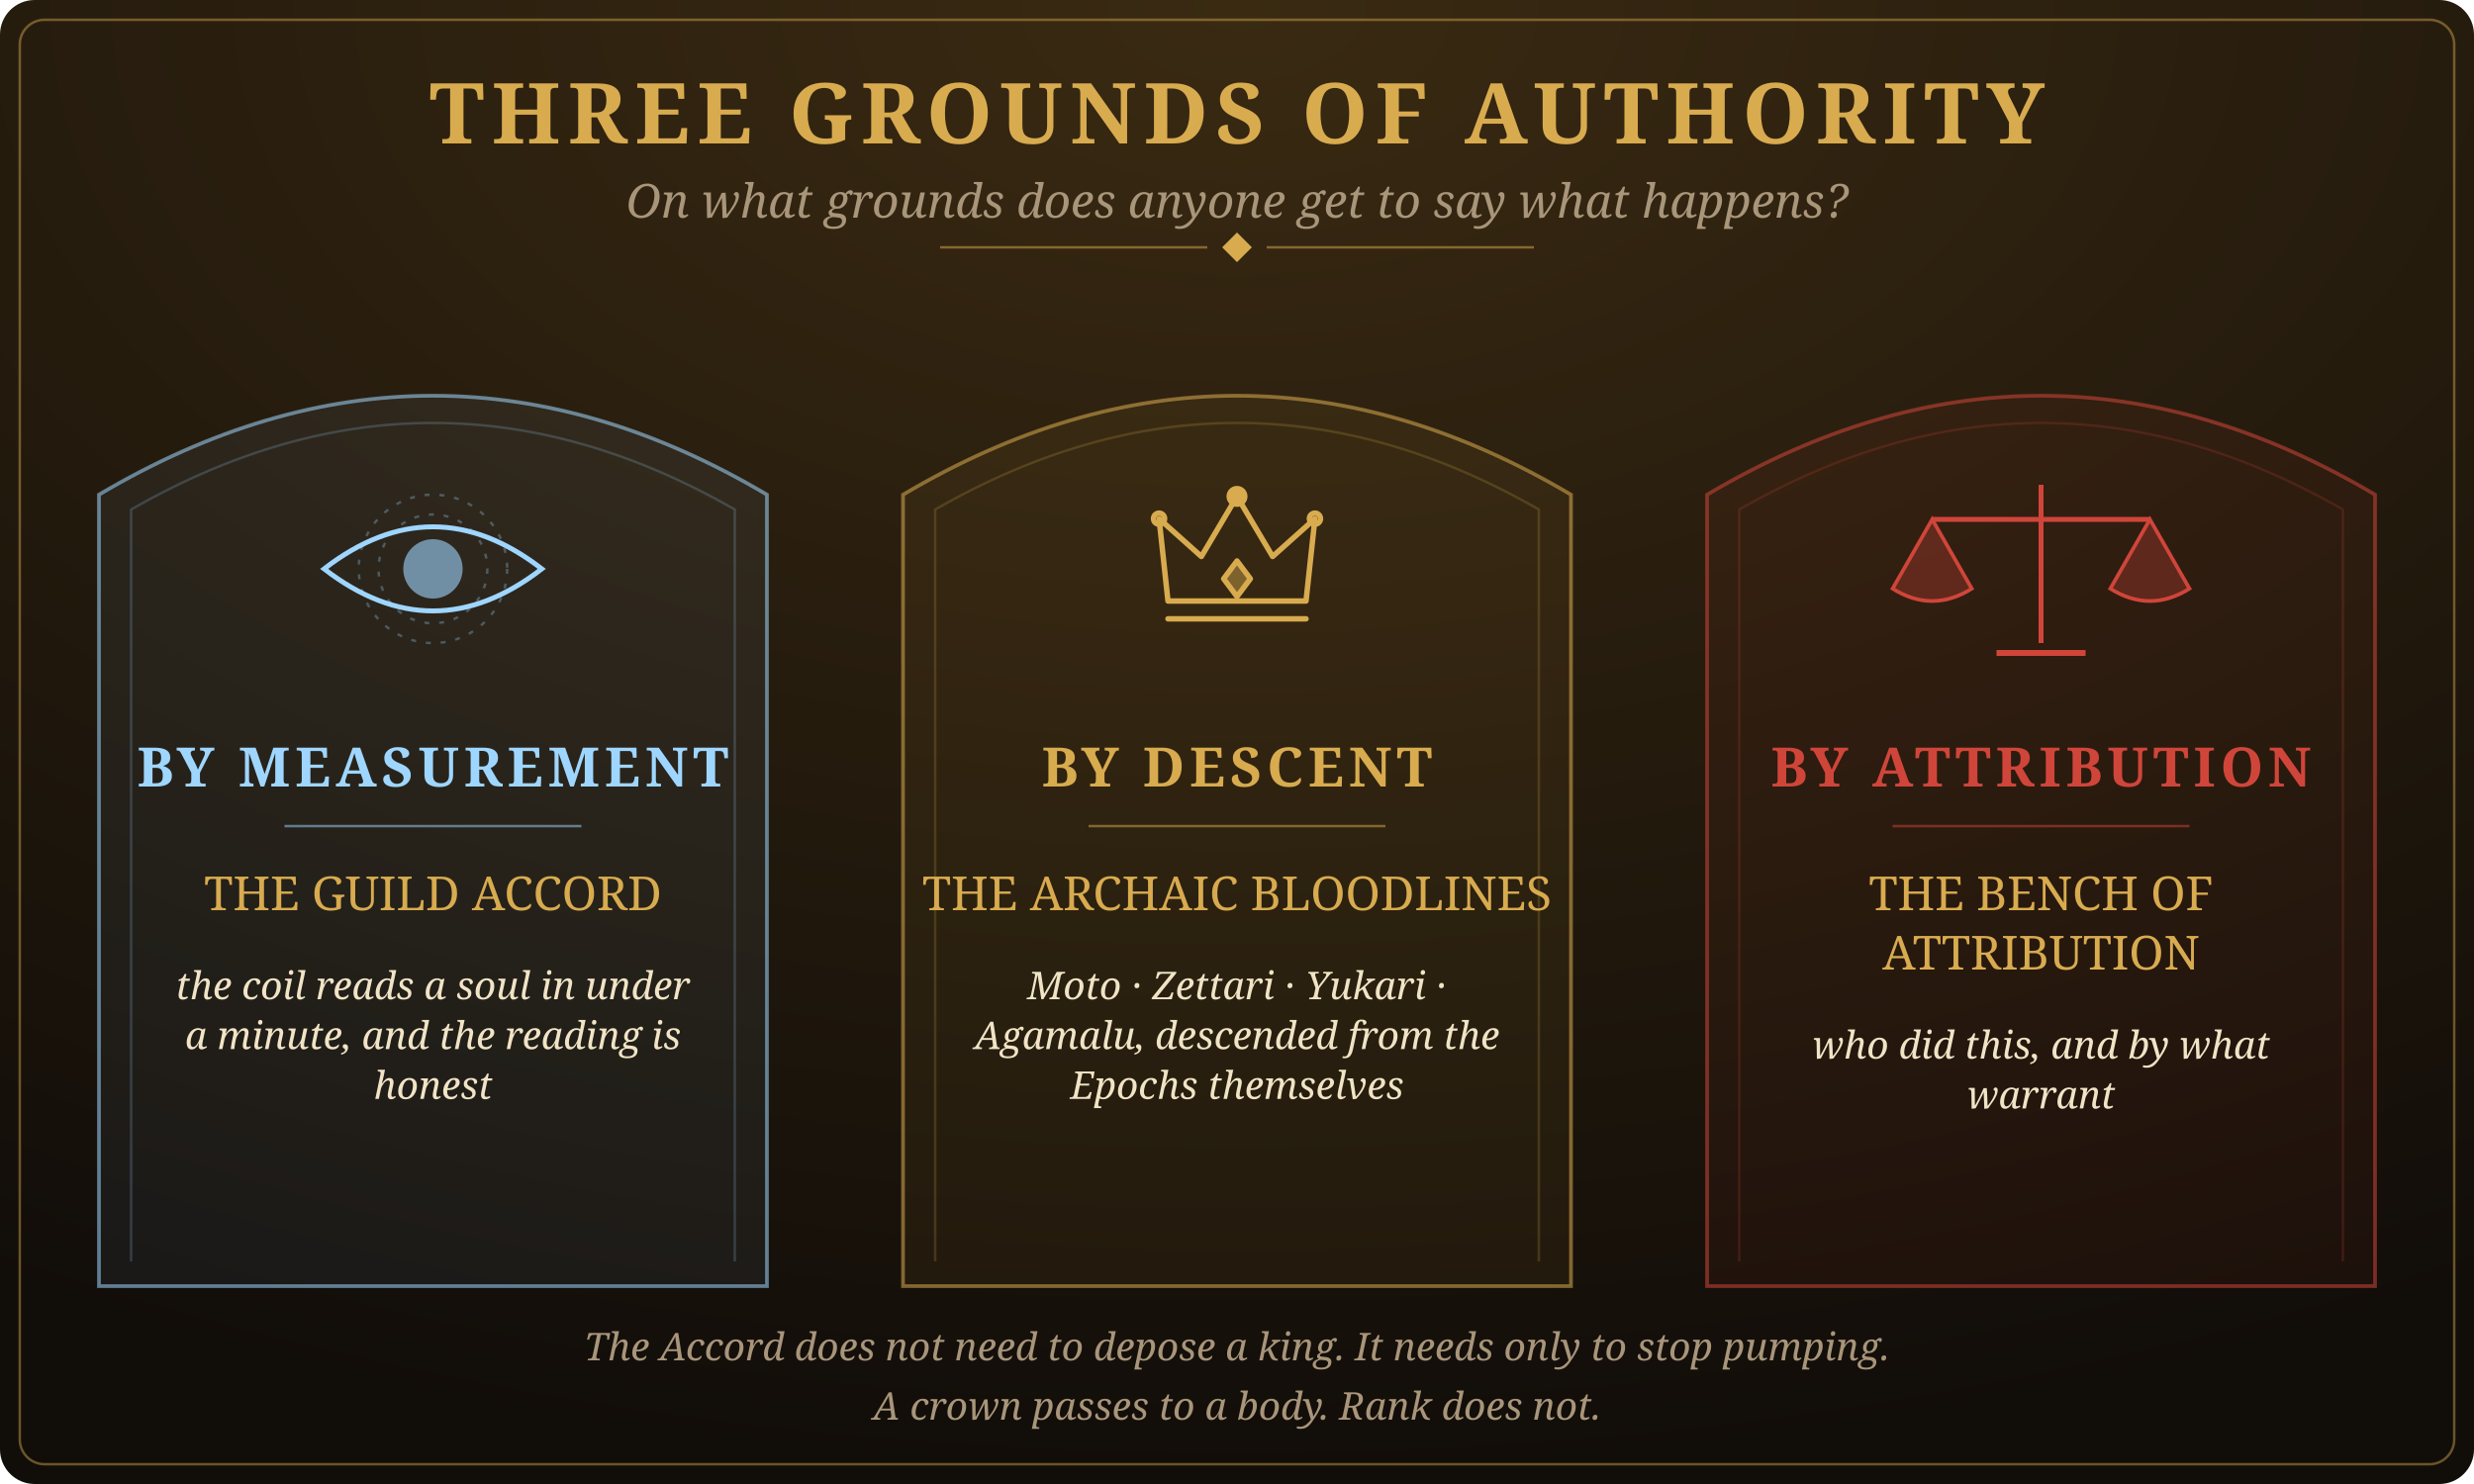
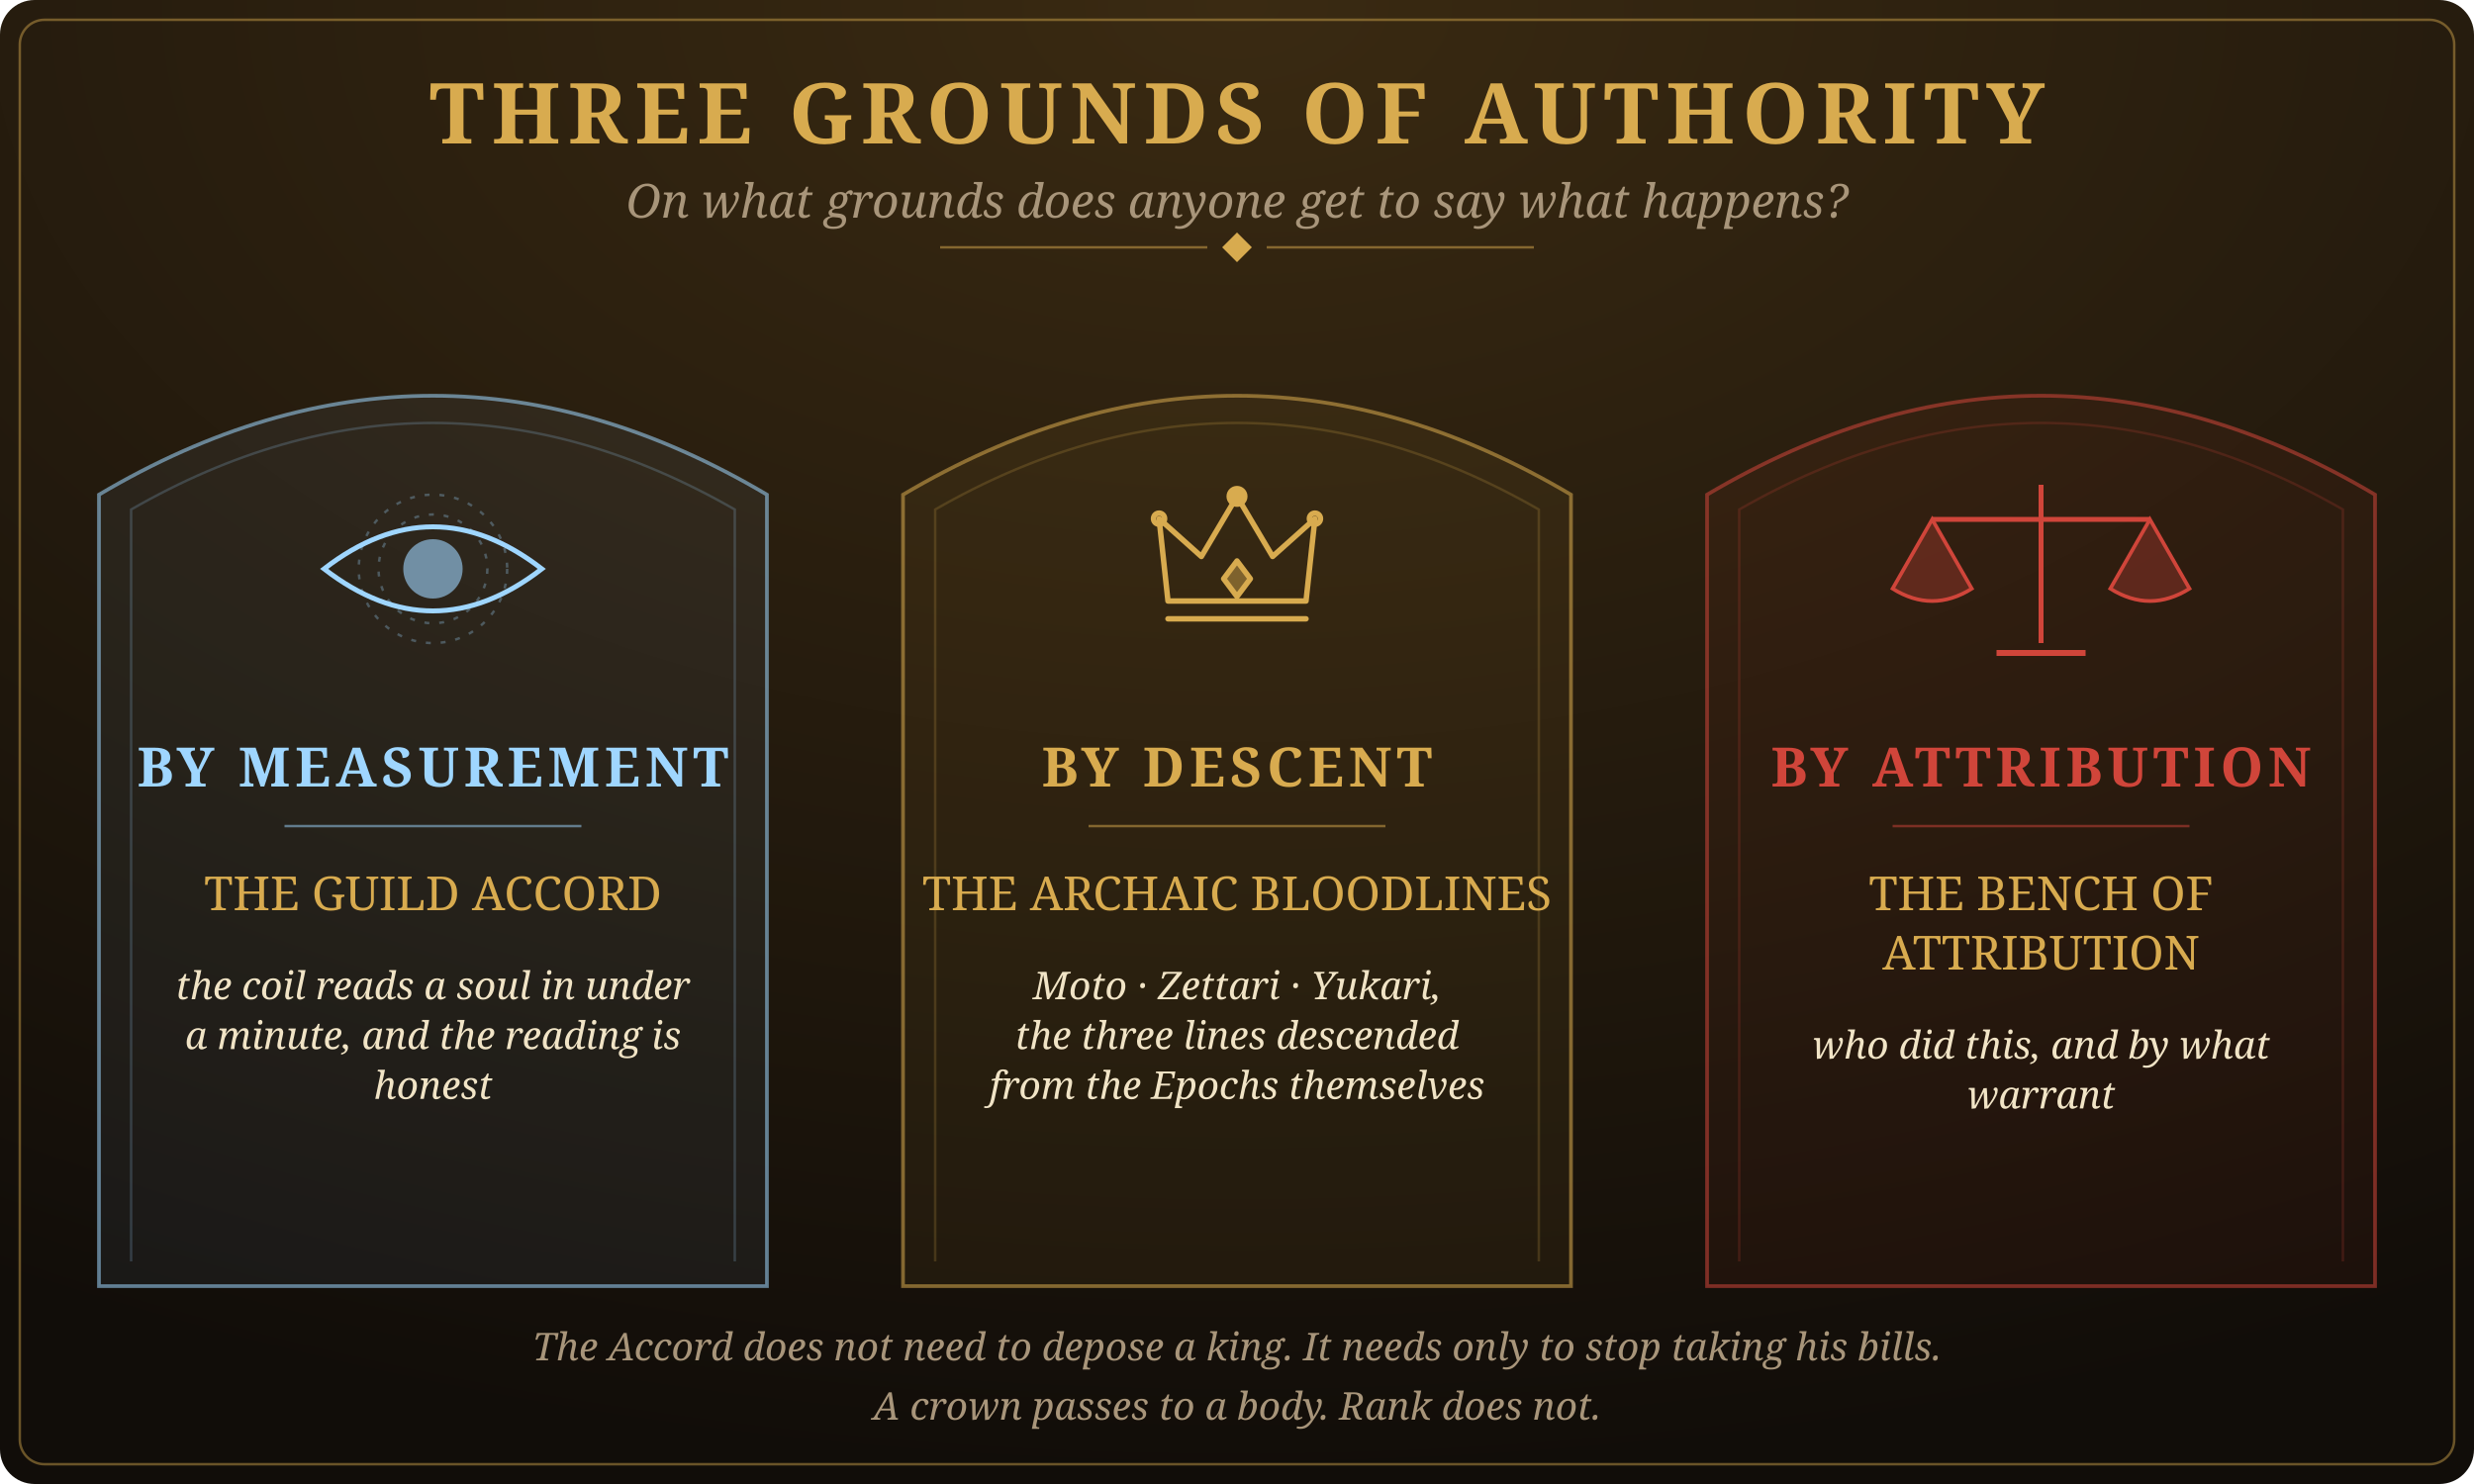
<svg xmlns="http://www.w3.org/2000/svg" viewBox="0 0 1000 600" font-family="'Cormorant Garamond', 'EB Garamond', Garamond, Georgia, serif">
  <defs>
    <radialGradient id="glow" cx=".5" cy="0" r="1">
      <stop offset="0" stop-color="#3a2a12" />
      <stop offset="1" stop-color="#110d09" />
    </radialGradient>
  </defs>
  <rect width="1000" height="600" rx="14" fill="url(#glow)" />
  <rect x="8" y="8" width="984" height="584" rx="10" fill="none" stroke="#d8ab4f" stroke-opacity=".45" />
  <text x="500.0" y="58" text-anchor="middle" fill="#d8ab4f" font-size="34" font-weight="600" letter-spacing="3">THREE GROUNDS OF AUTHORITY</text>
  <text x="500.0" y="88" text-anchor="middle" fill="#a8957a" font-size="19" font-style="italic" font-family="'Crimson Pro', Georgia, serif">On what grounds does anyone get to say what happens?</text>
  <path d="M380.0 100 L488.0 100 M512.0 100 L620.0 100" stroke="#d8ab4f" stroke-opacity=".5" />
  <polygon points="500.0,94 506.0,100 500.0,106 494.0,100" fill="#d8ab4f" />
  <path d="M40 520 L40 200 Q175 120 310 200 L310 520 Z" fill="#9fd6ff" fill-opacity=".06" stroke="#9fd6ff" stroke-opacity=".55" stroke-width="1.5" />
  <path d="M53 510 L53 206 Q175 136 297 206 L297 510" fill="none" stroke="#9fd6ff" stroke-opacity=".2" />
  <path d="M131 230 Q175 196 219 230 Q175 264 131 230 Z" fill="none" stroke="#9fd6ff" stroke-width="2" />
  <circle cx="175" cy="230" r="12" fill="#9fd6ff" fill-opacity=".6" />
  <circle cx="175" cy="230" r="22" fill="none" stroke="#9fd6ff" stroke-opacity=".3" stroke-dasharray="2 4" />
  <circle cx="175" cy="230" r="30" fill="none" stroke="#9fd6ff" stroke-opacity=".3" stroke-dasharray="2 4" />
  <text x="175" y="318" font-size="22" fill="#9fd6ff" text-anchor="middle" font-weight="700" letter-spacing="2">BY MEASUREMENT</text>
  <line x1="115" y1="334" x2="235" y2="334" stroke="#9fd6ff" stroke-opacity=".5" />
  <text x="175" y="368" font-size="19" fill="#d8ab4f" text-anchor="middle" font-weight="normal" font-family="'Cormorant Garamond', 'EB Garamond', Garamond, Georgia, serif">THE GUILD ACCORD</text>
  <text x="175" y="404" font-size="15.5" fill="#f1e4c6" text-anchor="middle" font-weight="normal" font-style="italic" font-family="'Crimson Pro', Georgia, serif">the coil reads a soul in under</text>
  <text x="175" y="424.15" font-size="15.5" fill="#f1e4c6" text-anchor="middle" font-weight="normal" font-style="italic" font-family="'Crimson Pro', Georgia, serif">a minute, and the reading is</text>
  <text x="175" y="444.3" font-size="15.5" fill="#f1e4c6" text-anchor="middle" font-weight="normal" font-style="italic" font-family="'Crimson Pro', Georgia, serif">honest</text>
  <path d="M365 520 L365 200 Q500 120 635 200 L635 520 Z" fill="#d8ab4f" fill-opacity=".06" stroke="#d8ab4f" stroke-opacity=".55" stroke-width="1.5" />
  <path d="M378 510 L378 206 Q500 136 622 206 L622 510" fill="none" stroke="#d8ab4f" stroke-opacity=".2" />
  <g transform="translate(455.0 180.0) scale(0.450)" fill="none" stroke="#d8ab4f" color="#d8ab4f" stroke-width="4.89" stroke-linejoin="round" stroke-linecap="round" opacity="1.0">
    <path d="M38 140 L30 66 L68 100 L100 46 L132 100 L170 66 L162 140 Z" />
    <path d="M38 156 L162 156" />
    <circle cx="100" cy="46" r="7" fill="currentColor" />
    <circle cx="30" cy="66" r="5" />
    <circle cx="170" cy="66" r="5" />
    <polygon points="100,104 112,120 100,136 88,120" fill="currentColor" fill-opacity=".45" />
  </g>
  <text x="500" y="318" font-size="22" fill="#d8ab4f" text-anchor="middle" font-weight="700" letter-spacing="2">BY DESCENT</text>
  <line x1="440" y1="334" x2="560" y2="334" stroke="#d8ab4f" stroke-opacity=".5" />
  <text x="500" y="368" font-size="19" fill="#d8ab4f" text-anchor="middle" font-weight="normal" font-family="'Cormorant Garamond', 'EB Garamond', Garamond, Georgia, serif">THE ARCHAIC BLOODLINES</text>
-   <text x="500" y="404" font-size="15.5" fill="#f1e4c6" text-anchor="middle" font-weight="normal" font-style="italic" font-family="'Crimson Pro', Georgia, serif">Moto · Zettari · Yukari ·</text>
-   <text x="500" y="424.15" font-size="15.5" fill="#f1e4c6" text-anchor="middle" font-weight="normal" font-style="italic" font-family="'Crimson Pro', Georgia, serif">Agamalu, descended from the</text>
-   <text x="500" y="444.3" font-size="15.5" fill="#f1e4c6" text-anchor="middle" font-weight="normal" font-style="italic" font-family="'Crimson Pro', Georgia, serif">Epochs themselves</text>
+   <text x="500" y="404" font-size="15.5" fill="#f1e4c6" text-anchor="middle" font-weight="normal" font-style="italic" font-family="'Crimson Pro', Georgia, serif">Moto · Zettari · Yukari,</text>
+   <text x="500" y="424.15" font-size="15.5" fill="#f1e4c6" text-anchor="middle" font-weight="normal" font-style="italic" font-family="'Crimson Pro', Georgia, serif">the three lines descended</text>
+   <text x="500" y="444.3" font-size="15.5" fill="#f1e4c6" text-anchor="middle" font-weight="normal" font-style="italic" font-family="'Crimson Pro', Georgia, serif">from the Epochs themselves</text>
  <path d="M690 520 L690 200 Q825 120 960 200 L960 520 Z" fill="#d0453a" fill-opacity=".06" stroke="#d0453a" stroke-opacity=".55" stroke-width="1.5" />
  <path d="M703 510 L703 206 Q825 136 947 206 L947 510" fill="none" stroke="#d0453a" stroke-opacity=".2" />
  <line x1="825" y1="196" x2="825" y2="260" stroke="#d0453a" stroke-width="2" />
  <line x1="781" y1="210" x2="869" y2="210" stroke="#d0453a" stroke-width="2" />
  <path d="M765 238 L781 210 L797 238 Q781 248 765 238 Z" fill="#d0453a" fill-opacity=".3" stroke="#d0453a" stroke-width="1.5" />
  <path d="M853 238 L869 210 L885 238 Q869 248 853 238 Z" fill="#d0453a" fill-opacity=".3" stroke="#d0453a" stroke-width="1.5" />
  <path d="M807 264 L843 264" stroke="#d0453a" stroke-width="2.4" />
  <text x="825" y="318" font-size="22" fill="#d0453a" text-anchor="middle" font-weight="700" letter-spacing="2">BY ATTRIBUTION</text>
  <line x1="765" y1="334" x2="885" y2="334" stroke="#d0453a" stroke-opacity=".5" />
  <text x="825" y="368" font-size="19" fill="#d8ab4f" text-anchor="middle" font-weight="normal" font-family="'Cormorant Garamond', 'EB Garamond', Garamond, Georgia, serif">THE BENCH OF</text>
  <text x="825" y="392" font-size="19" fill="#d8ab4f" text-anchor="middle" font-weight="normal" font-family="'Cormorant Garamond', 'EB Garamond', Garamond, Georgia, serif">ATTRIBUTION</text>
  <text x="825" y="428" font-size="15.5" fill="#f1e4c6" text-anchor="middle" font-weight="normal" font-style="italic" font-family="'Crimson Pro', Georgia, serif">who did this, and by what</text>
  <text x="825" y="448.15" font-size="15.5" fill="#f1e4c6" text-anchor="middle" font-weight="normal" font-style="italic" font-family="'Crimson Pro', Georgia, serif">warrant</text>
-   <text x="500.0" y="550" font-size="15.5" fill="#a8957a" text-anchor="middle" font-weight="normal" font-style="italic" font-family="'Crimson Pro', Georgia, serif">The Accord does not need to depose a king. It needs only to stop pumping.</text>
+   <text x="500.0" y="550" font-size="15.5" fill="#a8957a" text-anchor="middle" font-weight="normal" font-style="italic" font-family="'Crimson Pro', Georgia, serif">The Accord does not need to depose a king. It needs only to stop taking his bills.</text>
  <text x="500.0" y="574" font-size="15.5" fill="#a8957a" text-anchor="middle" font-weight="normal" font-style="italic" font-family="'Crimson Pro', Georgia, serif">A crown passes to a body. Rank does not.</text>
</svg>
